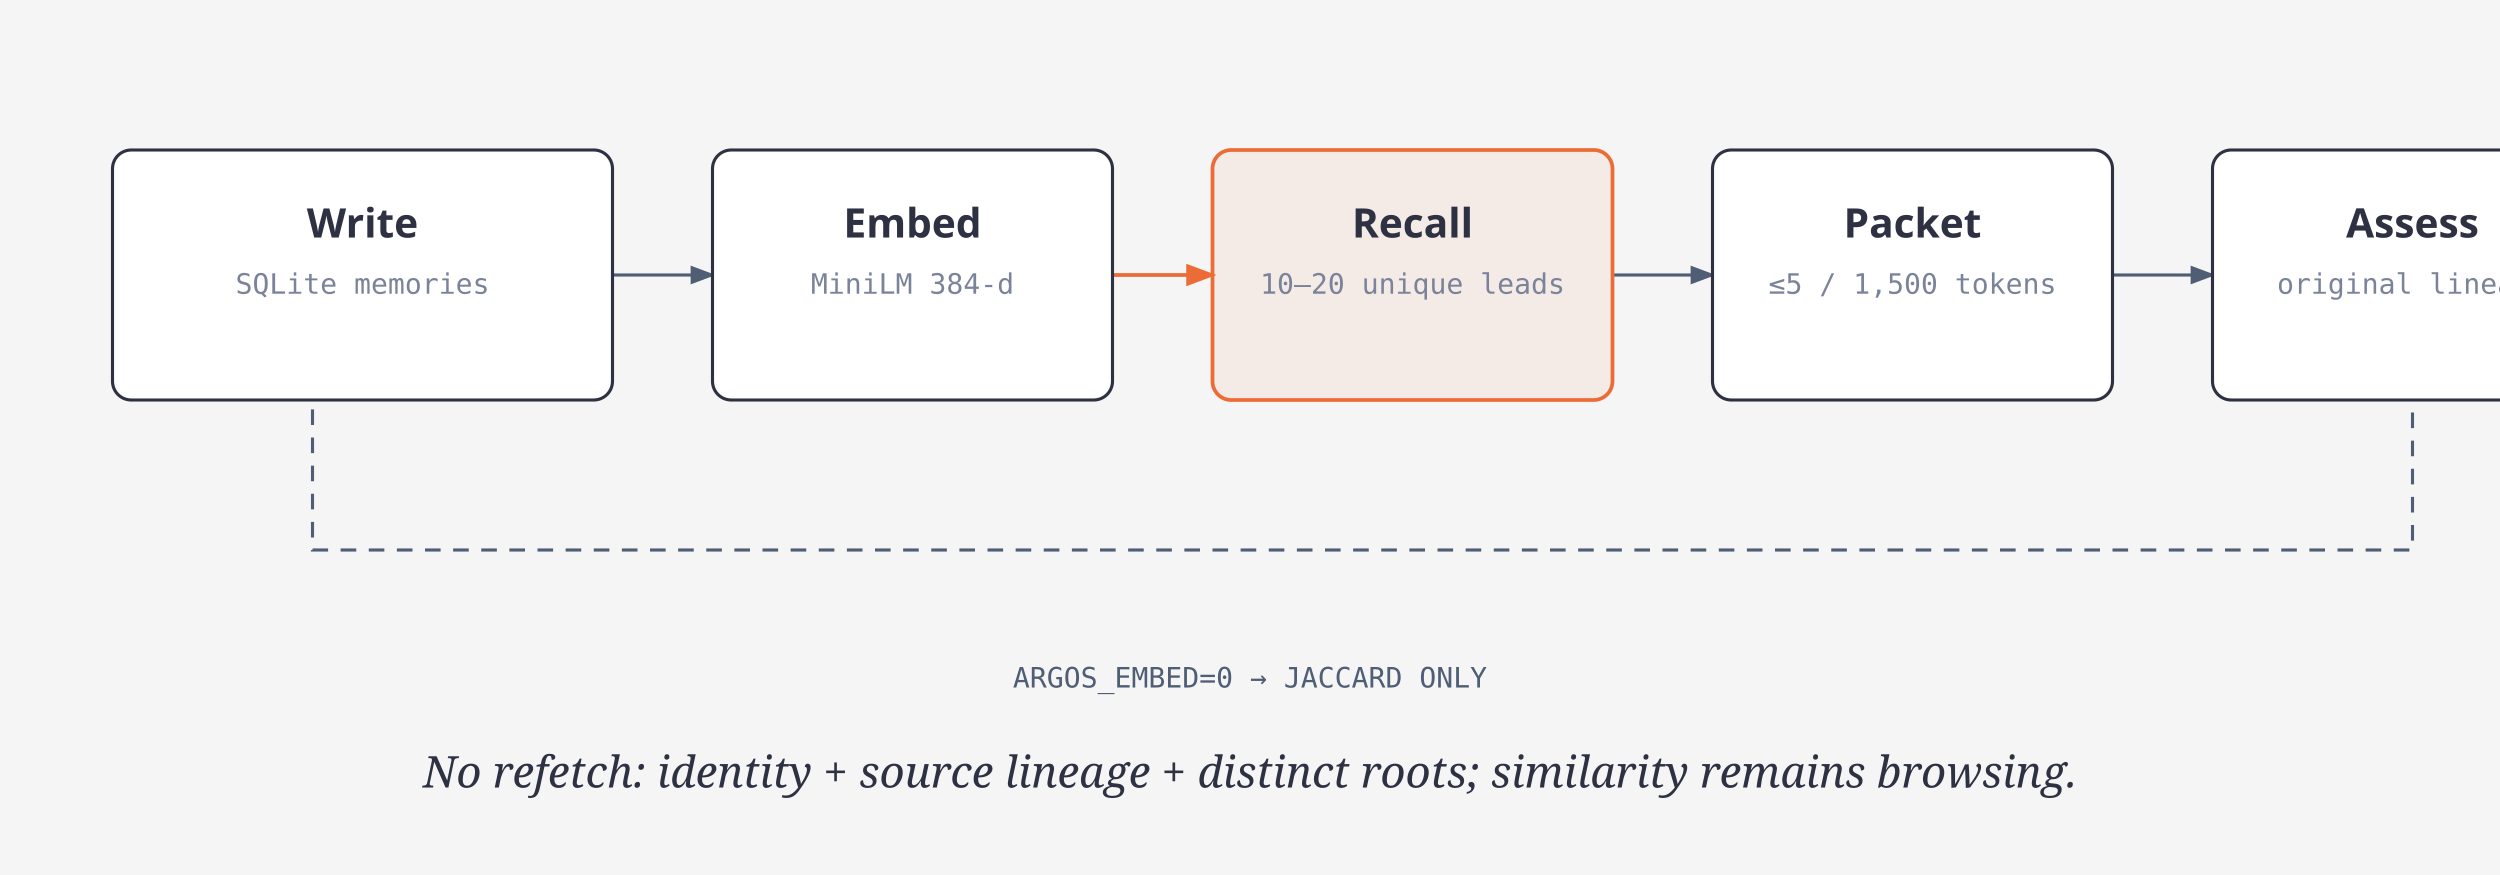
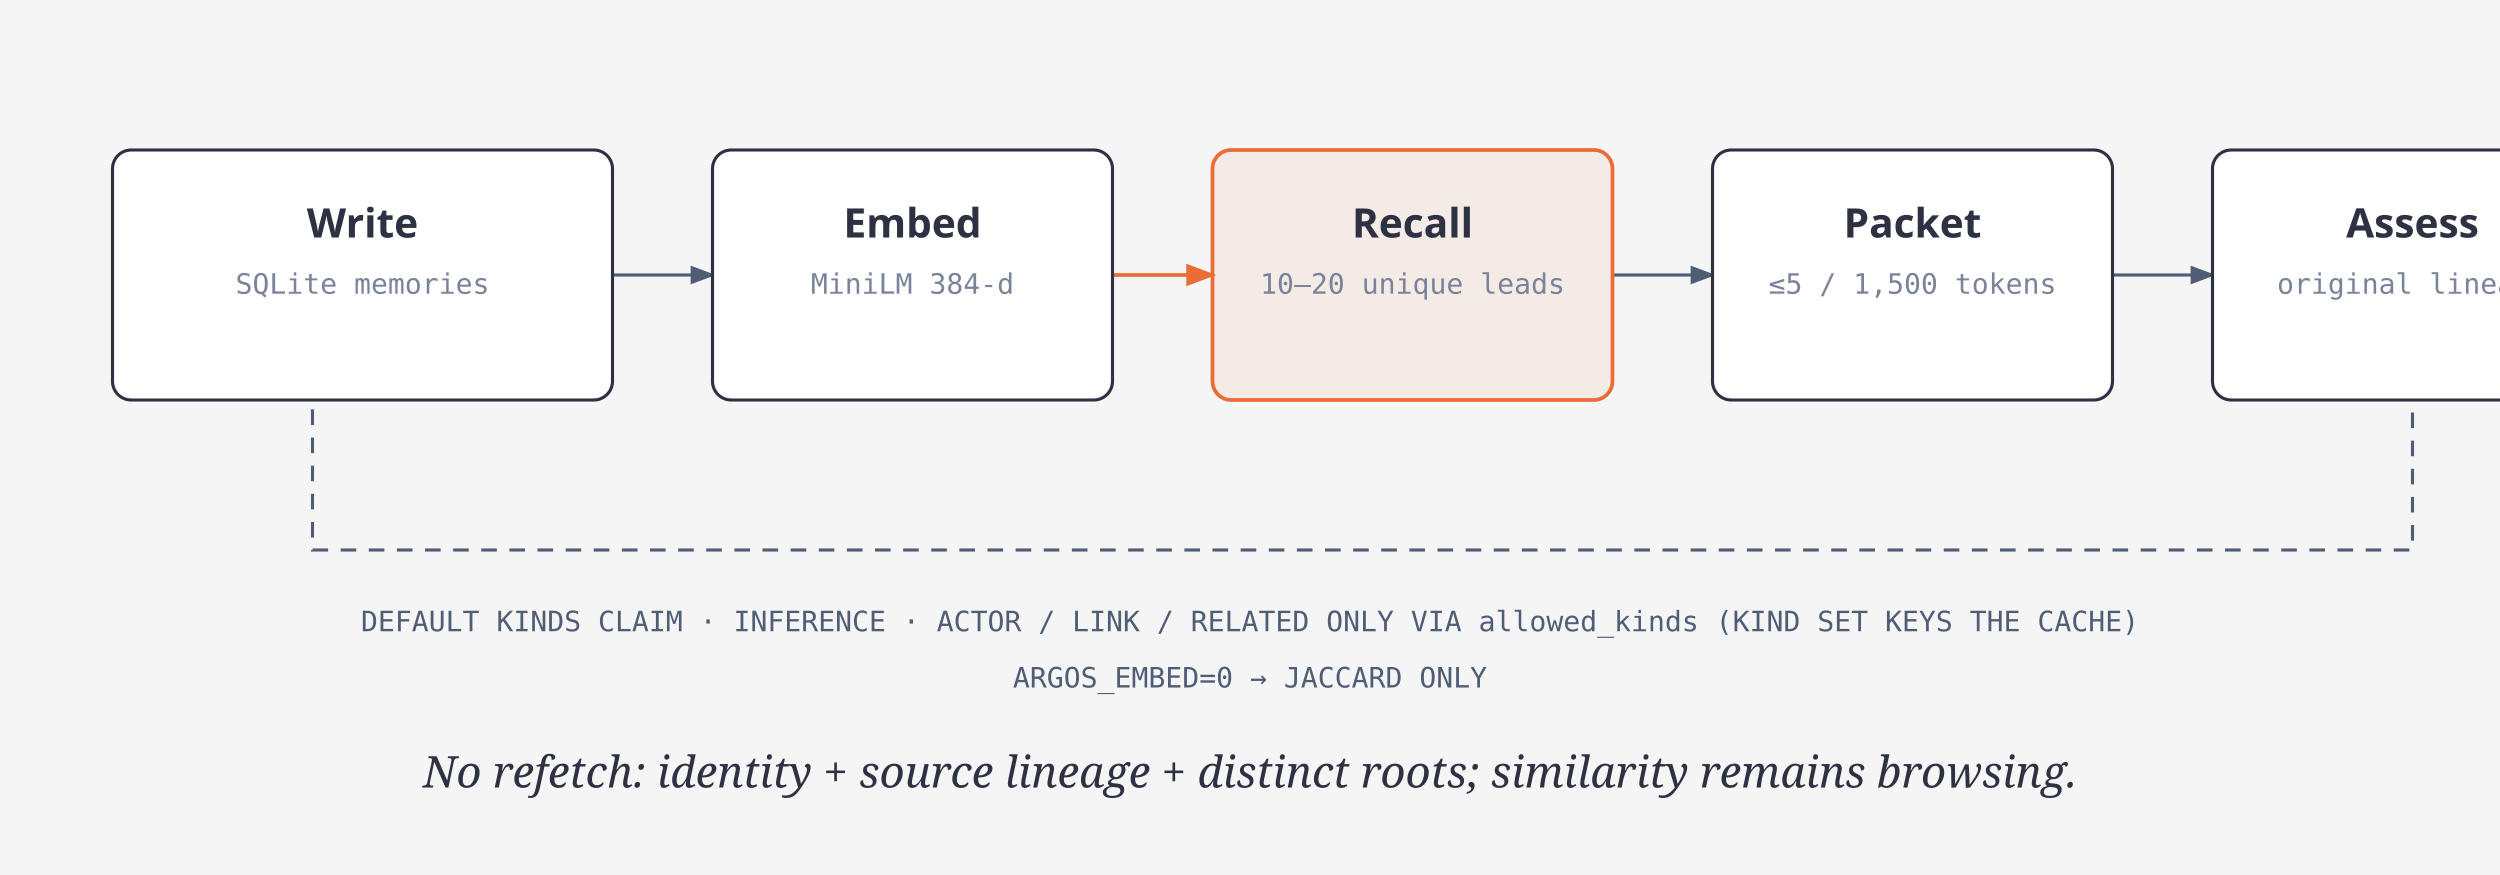
<svg xmlns="http://www.w3.org/2000/svg" role="img" aria-labelledby="brain-recall-title brain-recall-desc" viewBox="0 0 800 280">
  <defs>
    <marker id="arrow" markerWidth="8" markerHeight="6" refX="7" refY="3" orient="auto">
      <polygon points="0 0, 8 3, 0 6" fill="#4f5d75" />
    </marker>
    <marker id="arrow-accent" markerWidth="8" markerHeight="6" refX="7" refY="3" orient="auto">
      <polygon points="0 0, 8 3, 0 6" fill="#eb6c36" />
    </marker>
    <marker id="arrow-link" markerWidth="8" markerHeight="6" refX="7" refY="3" orient="auto">
      <polygon points="0 0, 8 3, 0 6" fill="#2e5aa8" />
    </marker>
  </defs>
  <rect width="800" height="280" fill="#f5f5f5" />
  <path d="M196 88 H228" fill="none" stroke="#4f5d75" stroke-width="1" marker-end="url(#arrow)" />
  <path d="M356 88 H388" fill="none" stroke="#eb6c36" stroke-width="1.2" marker-end="url(#arrow-accent)" />
  <path d="M516 88 H548" fill="none" stroke="#4f5d75" stroke-width="1" marker-end="url(#arrow)" />
  <path d="M676 88 H708" fill="none" stroke="#4f5d75" stroke-width="1" marker-end="url(#arrow)" />
  <path d="M772 132 V176 H100 V88" fill="none" stroke="#4f5d75" stroke-width="1" stroke-dasharray="5,4" marker-end="url(#arrow)" />
  <rect x="36" y="48" width="160" height="80" rx="6" fill="#fff" stroke="#2d3142" stroke-width="1" />
  <text x="116.0" y="76" text-anchor="middle" font-family="Geist,system-ui,sans-serif" font-size="13" font-weight="600" fill="#2d3142">Write</text>
  <text x="116.0" y="94" text-anchor="middle" font-family="Geist Mono,ui-monospace,monospace" font-size="9" fill="#7a8399">SQLite memories</text>
  <rect x="228" y="48" width="128" height="80" rx="6" fill="#fff" stroke="#2d3142" stroke-width="1" />
  <text x="292.0" y="76" text-anchor="middle" font-family="Geist,system-ui,sans-serif" font-size="13" font-weight="600" fill="#2d3142">Embed</text>
  <text x="292.0" y="94" text-anchor="middle" font-family="Geist Mono,ui-monospace,monospace" font-size="9" fill="#7a8399">MiniLM 384-d</text>
  <rect x="388" y="48" width="128" height="80" rx="6" fill="rgba(235,108,54,0.08)" stroke="#eb6c36" stroke-width="1.2" />
  <text x="452.0" y="76" text-anchor="middle" font-family="Geist,system-ui,sans-serif" font-size="13" font-weight="600" fill="#2d3142">Recall</text>
  <text x="452.0" y="94" text-anchor="middle" font-family="Geist Mono,ui-monospace,monospace" font-size="9" fill="#7a8399">10–20 unique leads</text>
  <rect x="548" y="48" width="128" height="80" rx="6" fill="#fff" stroke="#2d3142" stroke-width="1" />
  <text x="612.0" y="76" text-anchor="middle" font-family="Geist,system-ui,sans-serif" font-size="13" font-weight="600" fill="#2d3142">Packet</text>
  <text x="612.0" y="94" text-anchor="middle" font-family="Geist Mono,ui-monospace,monospace" font-size="9" fill="#7a8399">≤5 / 1,500 tokens</text>
  <rect x="708" y="48" width="128" height="80" rx="6" fill="#fff" stroke="#2d3142" stroke-width="1" />
  <text x="772.0" y="76" text-anchor="middle" font-family="Geist,system-ui,sans-serif" font-size="13" font-weight="600" fill="#2d3142">Assess</text>
  <text x="772.0" y="94" text-anchor="middle" font-family="Geist Mono,ui-monospace,monospace" font-size="9" fill="#7a8399">original lineage</text>
+   <text x="400" y="202" text-anchor="middle" font-family="Geist Mono,ui-monospace,monospace" font-size="9" fill="#4f5d75">DEFAULT KINDS CLAIM · INFERENCE · ACTOR / LINK / RELATED ONLY VIA allowed_kinds (KIND SET KEYS THE CACHE)</text>
  <text x="400" y="220" text-anchor="middle" font-family="Geist Mono,ui-monospace,monospace" font-size="9" fill="#4f5d75">ARGOS_EMBED=0 → JACCARD ONLY</text>
  <text x="400" y="252" text-anchor="middle" font-family="Instrument Serif,serif" font-size="14" font-style="italic" fill="#2d3142">No refetch: identity + source lineage + distinct roots; similarity remains browsing.</text>
</svg>
